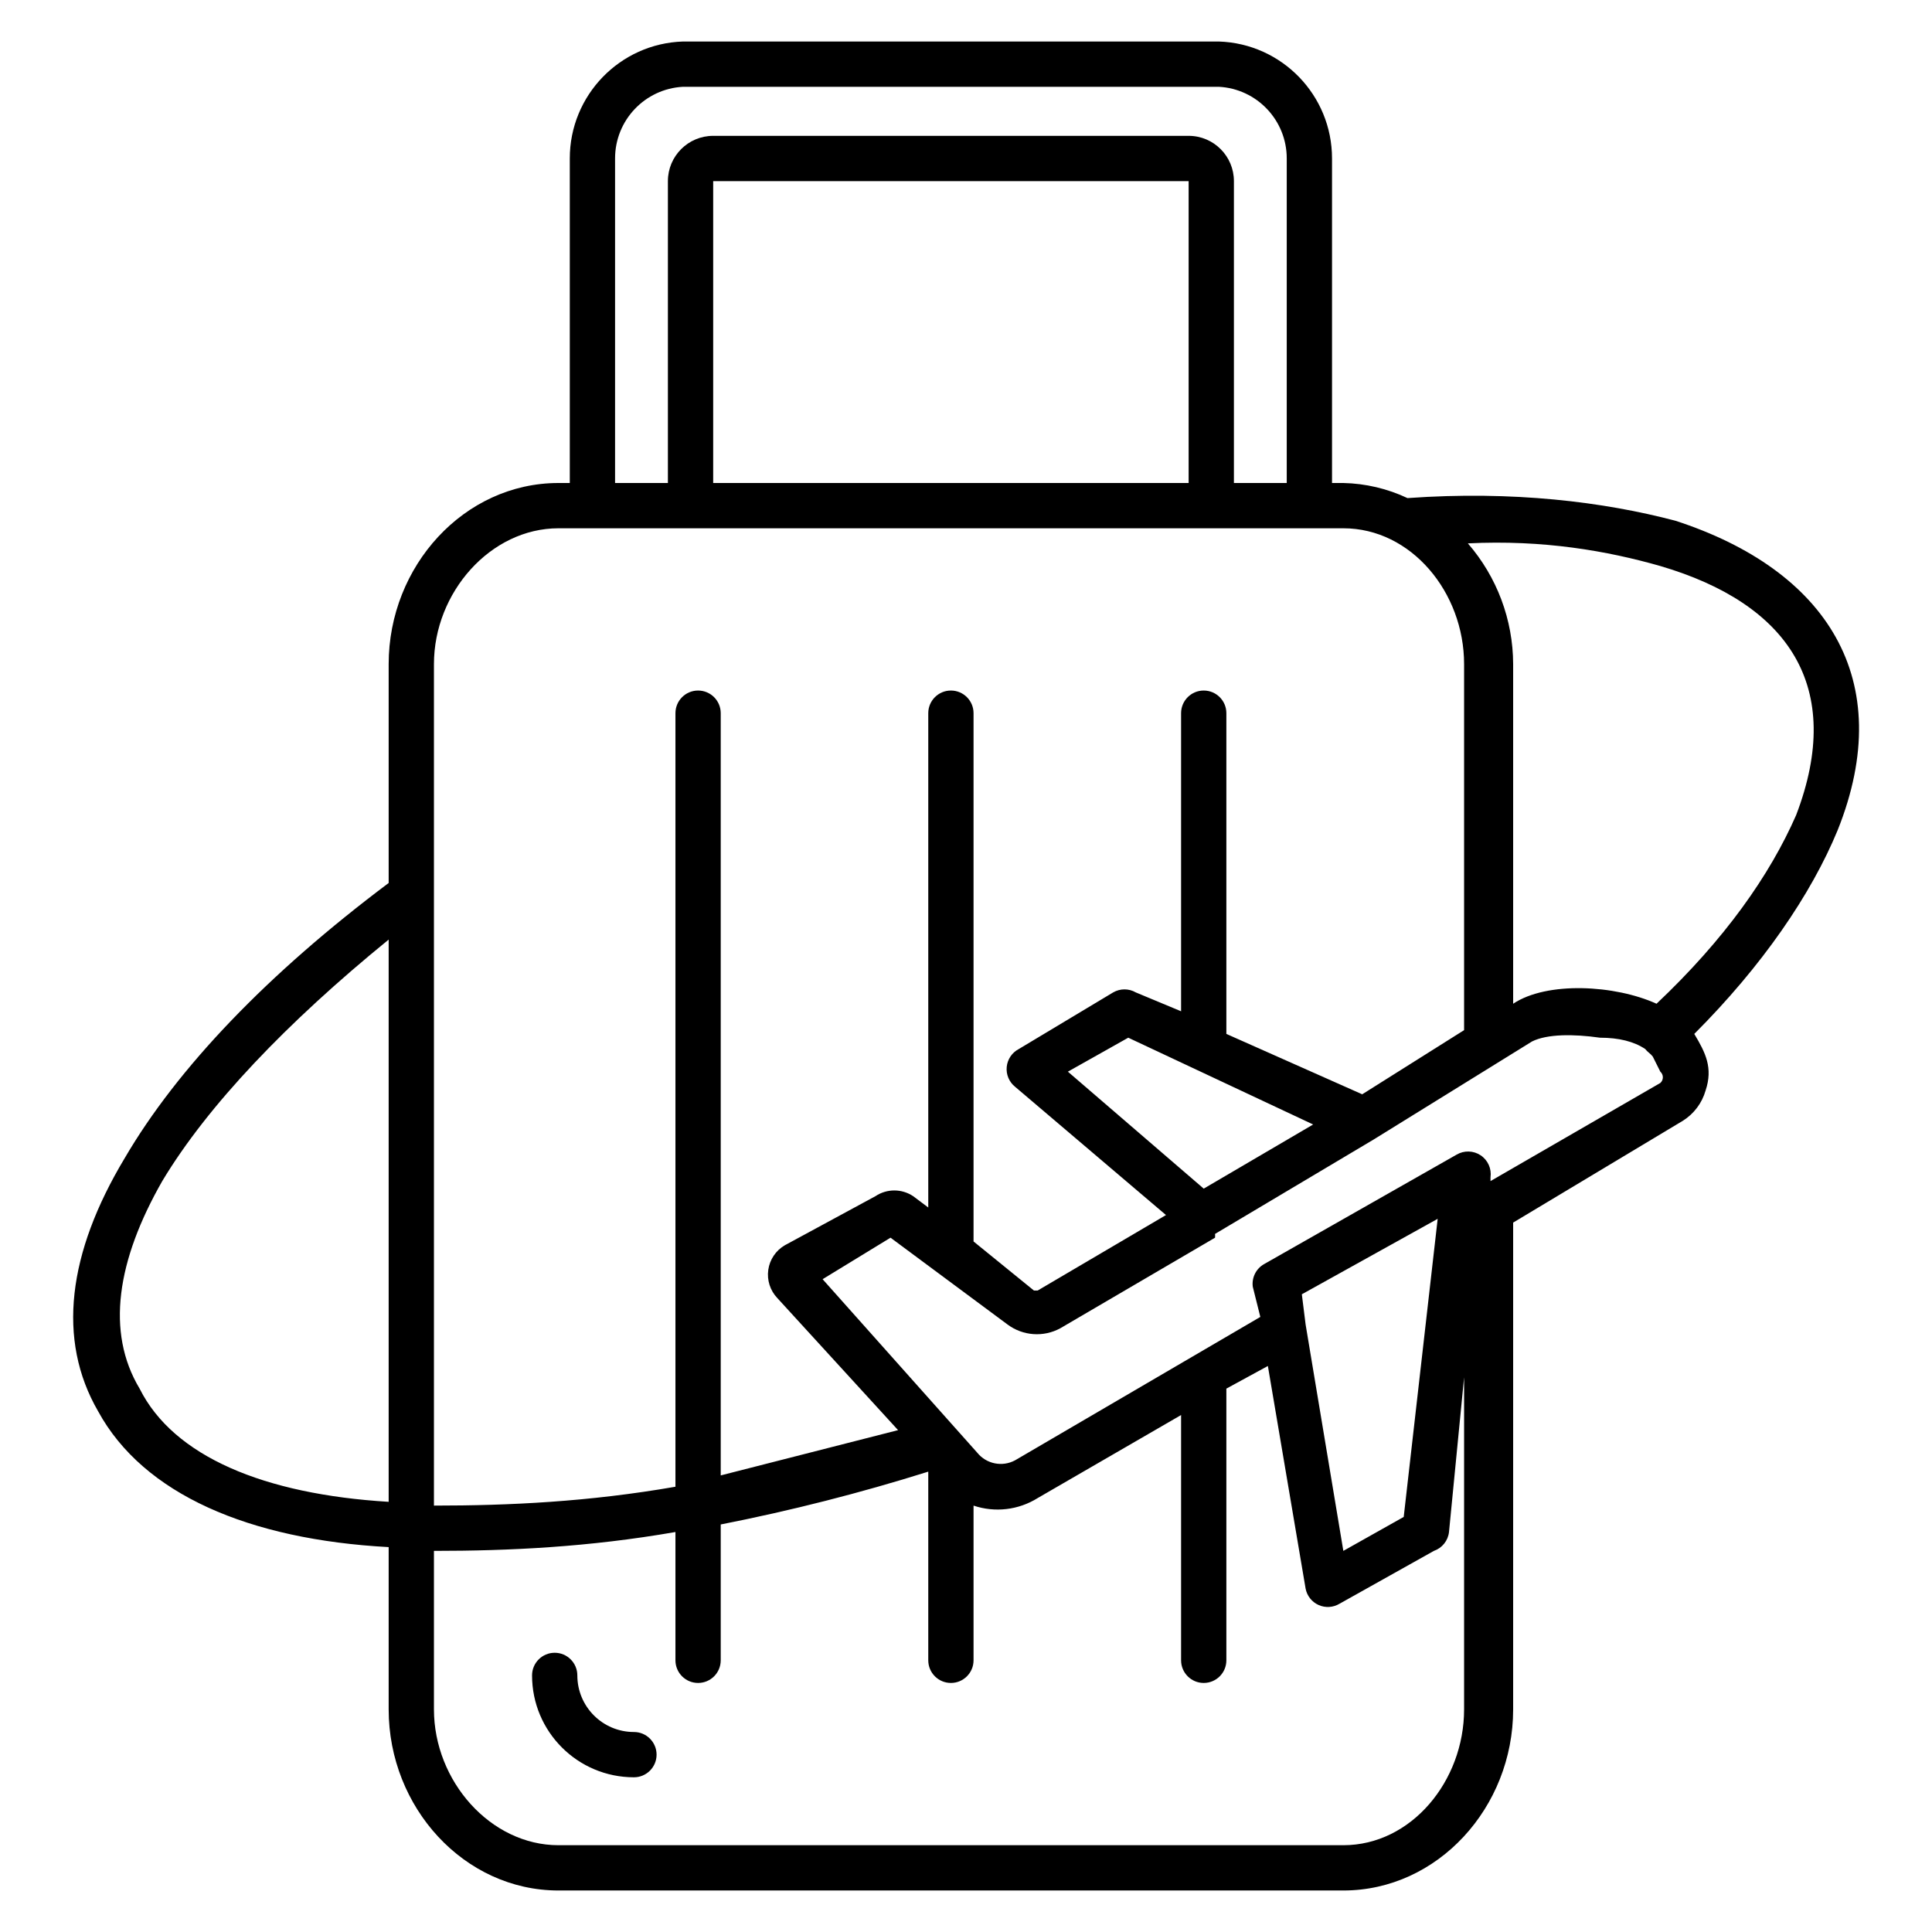
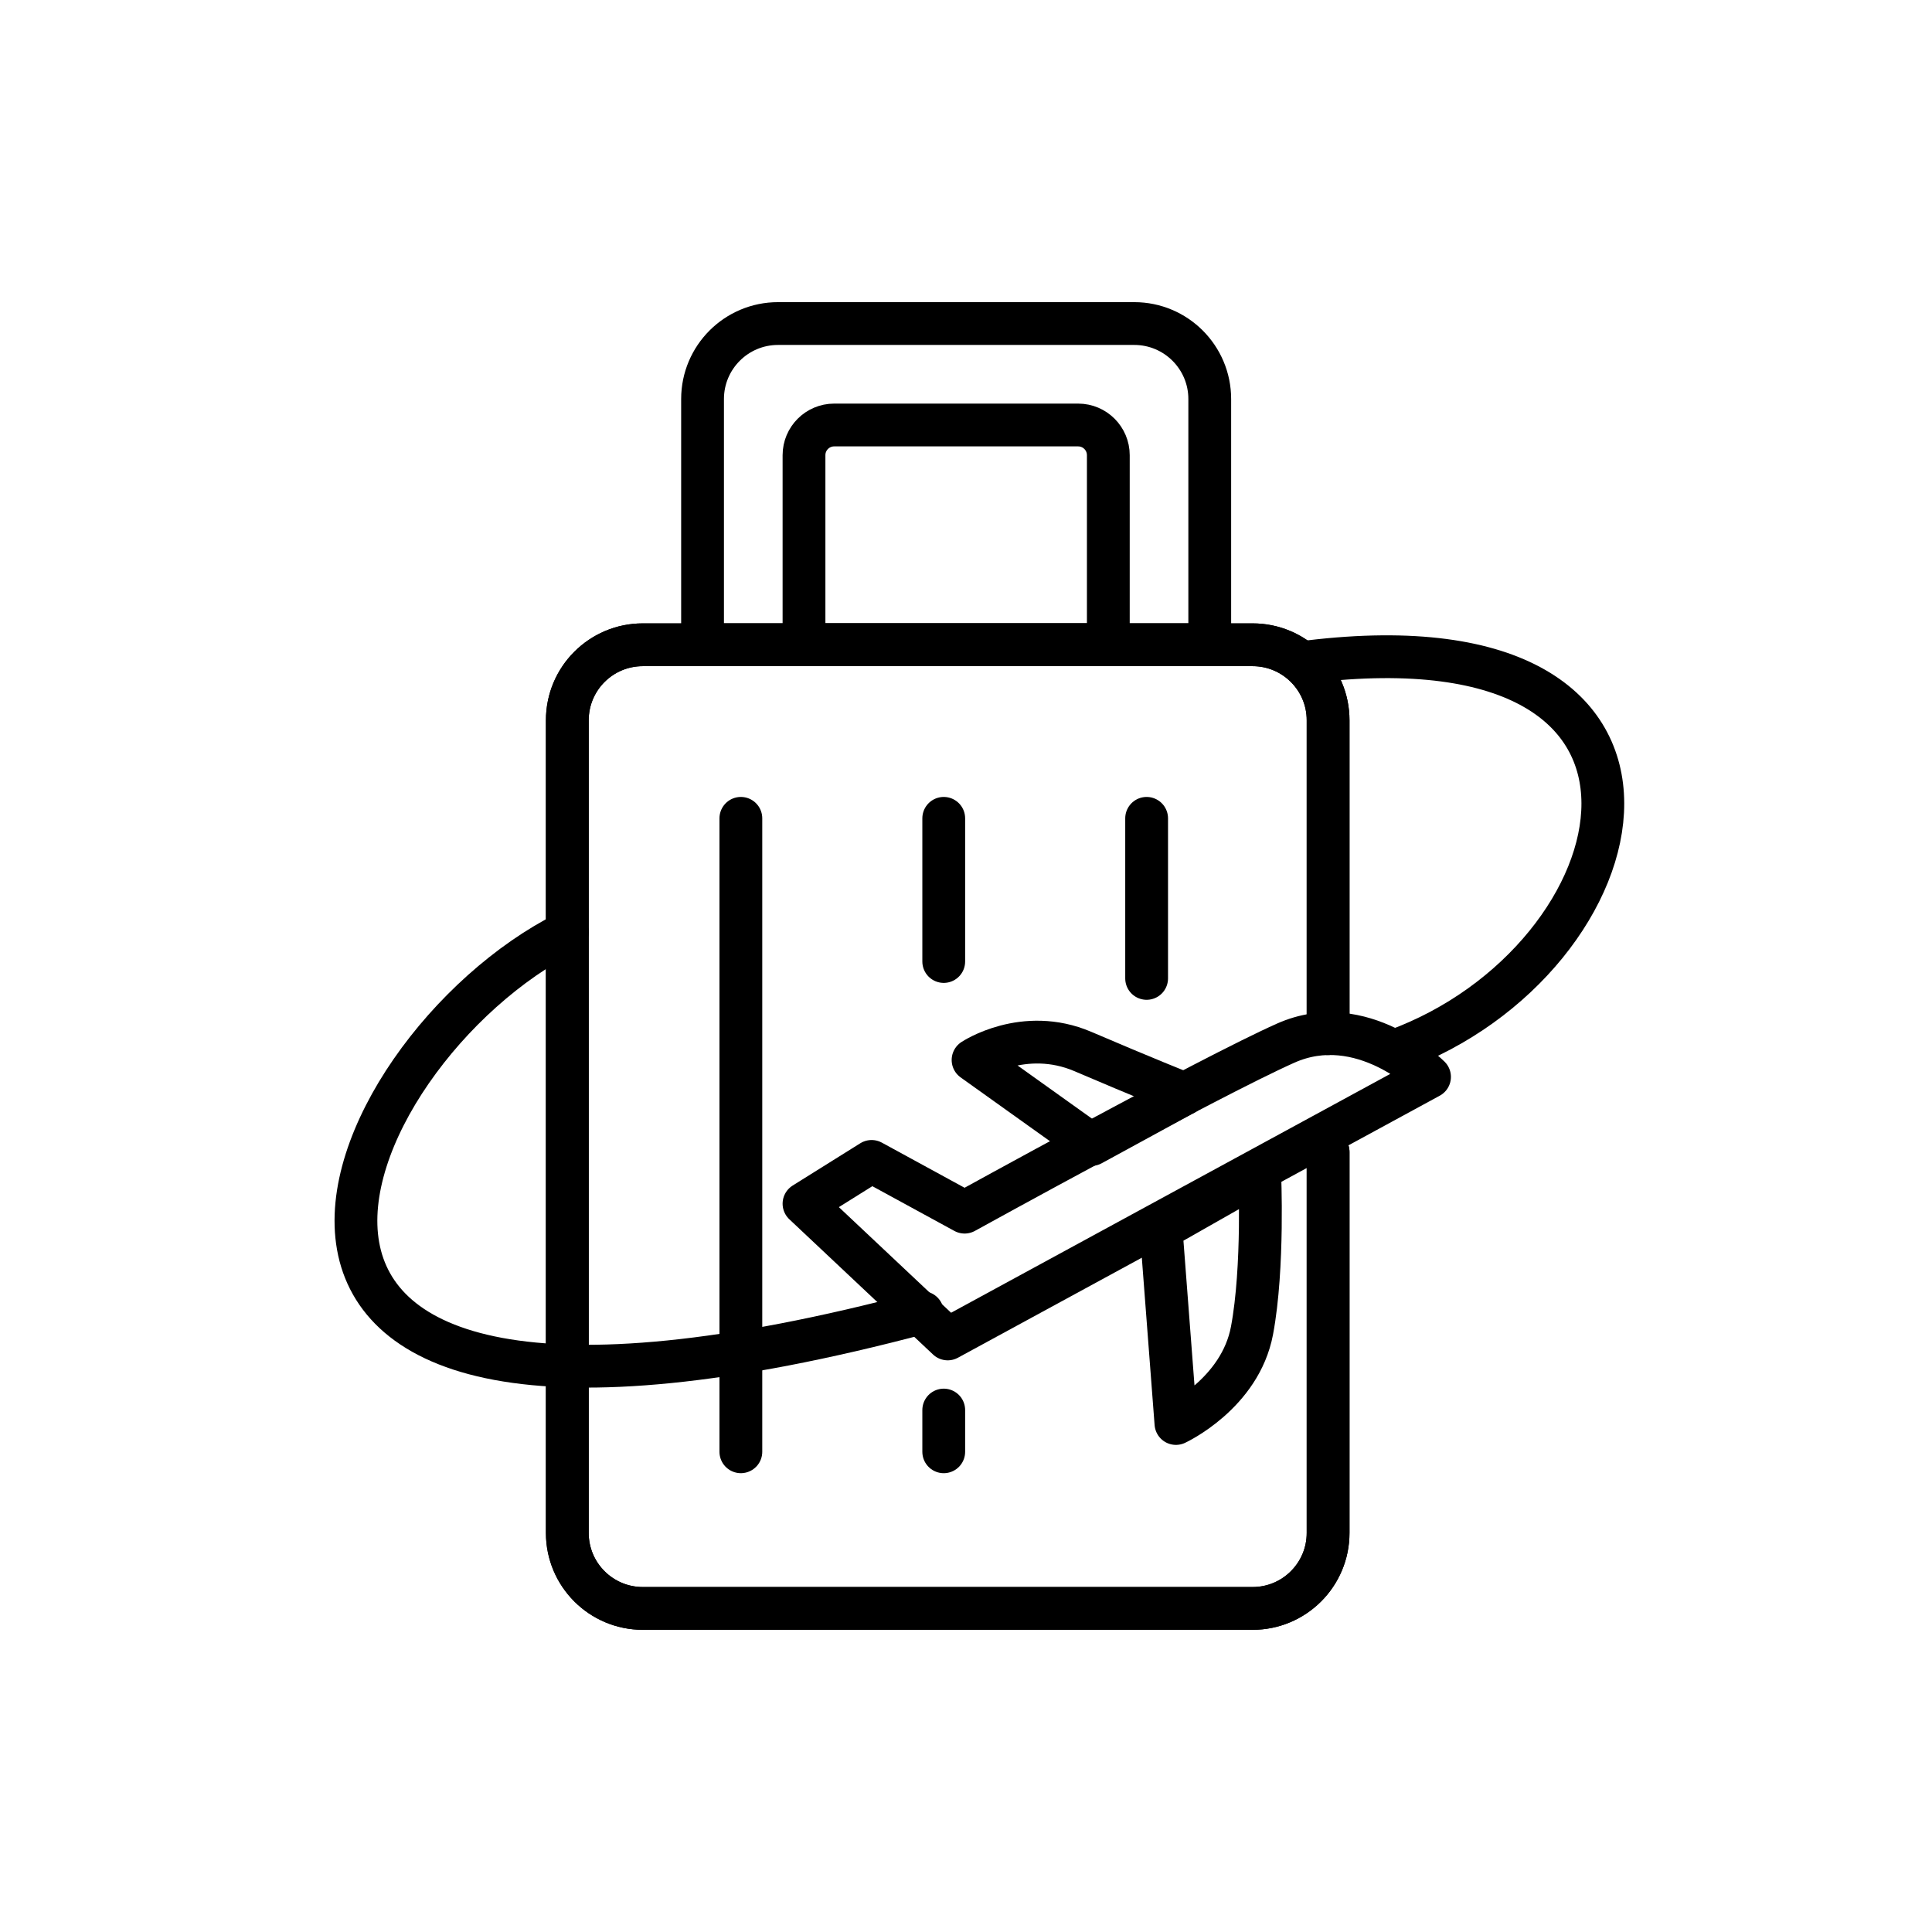
- <svg xmlns="http://www.w3.org/2000/svg" viewBox="0 0 512 512">
-   <path fill-rule="evenodd" d="M401 324v129c0 26-20 48-45 48H148c-25 0-45-22-45-48v-43c-37-2-65-14-77-36-11-19-8-42 7-67 14-24 38-49 70-73v-58c0-26 20-48 45-48h3V42a31 31 0 0 1 30-31h142a31 31 0 0 1 30 31v86h3a42 42 0 0 1 17 4c28-2 52 1 71 6 40 13 59 42 43 82-7 17-20 36-38 54 3 5 5 9 3 15a14 14 0 0 1-6 8l-45 27zm-298 74V249c-27 22-48 44-60 64-12 21-15 40-6 55 9 18 33 28 66 30zm286-254a49 49 0 0 1 12 32v90c9-6 27-5 38 0 18-17 30-34 37-50 13-34-2-56-36-66-14-4-31-7-51-6zm48 135a6 6 0 0 1-1-1c-3-2-7-3-12-3-7-1-14-1-18 1l-42 26-42 25a6 6 0 0 1 0 1l-41 24a13 13 0 0 1-14-1l-31-23-18 11 41 46a8 8 0 0 0 10 2l65-38-2-8a6 6 0 0 1 3-6l51-29a6 6 0 0 1 9 6v1l45-26a2 2 0 0 0 0-3l-2-4a6 6 0 0 0-1-1zM115 399c20 0 41-1 64-5V189a6 6 0 1 1 12 0v202l47-12-32-35a9 9 0 0 1 2-14l24-13a9 9 0 0 1 10 0l4 3V189a6 6 0 1 1 12 0v140l16 13h1l34-20-40-34a6 6 0 0 1 1-10l25-15a6 6 0 0 1 6 0l12 5v-79a6 6 0 1 1 12 0v85l36 16 27-17v-97c0-19-14-36-32-36H148c-18 0-33 17-33 36v223zm131-9a515 515 0 0 1-55 14v36a6 6 0 0 1-12 0v-34c-23 4-44 5-64 5v42c0 19 15 36 33 36h208c18 0 32-17 32-36v-88l-4 41a6 6 0 0 1-4 5l-25 14a6 6 0 0 1-9-4l-10-59-11 6v72a6 6 0 0 1-12 0v-65l-38 22a20 20 0 0 1-17 2v41a6 6 0 0 1-12 0zm37-106 36 31 29-17-49-23zm63 67 10 60 16-9 9-79-36 20 1 8zM163 128h14V48a12 12 0 0 1 12-12h126a12 12 0 0 1 12 12v80h14V42a19 19 0 0 0-18-19H181a19 19 0 0 0-18 19v86zm26 0h126V48H189v80zm-21 331a15 15 0 0 1-15-15 6 6 0 1 0-12 0 27 27 0 0 0 27 27 6 6 0 1 0 0-12z" />
+ <svg xmlns="http://www.w3.org/2000/svg" viewBox="0 0 128 128" fill="none">
+   <path d="M46.546 26.436C46.546 23.675 48.785 21.436 51.546 21.436H75.149C77.91 21.436 80.149 23.675 80.149 26.436V42.718H46.546V26.436Z" stroke="black" stroke-width="2.835" stroke-linecap="round" stroke-linejoin="round" />
+   <path d="M87.99 68.48V47.718C87.99 44.956 85.751 42.718 82.99 42.718H42.586C39.825 42.718 37.586 44.956 37.586 47.718V101.562C37.586 104.324 39.825 106.562 42.586 106.562H82.99C85.751 106.562 87.99 104.324 87.99 101.562V76.32" stroke="black" stroke-width="2.835" stroke-linecap="round" stroke-linejoin="round" />
+   <path d="M53.267 30.157C53.267 29.053 54.163 28.157 55.267 28.157H71.429C72.533 28.157 73.429 29.053 73.429 30.157V42.718H53.267V30.157Z" stroke="black" stroke-width="2.835" stroke-linecap="round" stroke-linejoin="round" />
+   <path d="M85.189 69.107C90.23 66.867 94.71 71.347 94.71 71.347L62.788 88.708L53.267 79.748L57.747 76.947L63.908 80.308C63.908 80.308 80.149 71.347 85.189 69.107Z" stroke="black" stroke-width="2.835" stroke-linecap="round" stroke-linejoin="round" />
+   <path d="M71.748 69.667C75.669 71.347 78.469 72.467 78.469 72.467L72.308 75.827L64.468 70.227C64.468 70.227 67.828 67.987 71.748 69.667Z" stroke="black" stroke-width="2.835" stroke-linecap="round" stroke-linejoin="round" />
+   <path d="M82.949 88.149C83.737 83.957 83.457 77.7 83.457 77.7L76.924 81.41L77.909 94.31C77.909 94.31 82.162 92.341 82.949 88.149Z" stroke="black" stroke-width="2.835" stroke-linecap="round" stroke-linejoin="round" />
+   <path d="M87.99 68.48V47.718C87.99 44.956 85.751 42.718 82.99 42.718H42.586C39.825 42.718 37.586 44.956 37.586 47.718V101.562C37.586 104.324 39.825 106.562 42.586 106.562H82.99C85.751 106.562 87.99 104.324 87.99 101.562V76.32" stroke="black" stroke-width="2.835" stroke-linecap="round" stroke-linejoin="round" />
+   <path d="M61.108 86.962C8.464 100.963 21.905 69.6 37.586 61.76" stroke="black" stroke-width="2.835" stroke-linecap="round" stroke-linejoin="round" />
+   <path d="M86.749 43.838C114.5 40.5 108.939 63.587 92.47 69.6" stroke="black" stroke-width="2.835" stroke-linecap="round" stroke-linejoin="round" />
+   <line x1="49.084" y1="54.217" x2="49.084" y2="96.184" stroke="black" stroke-width="2.835" stroke-linecap="round" stroke-linejoin="round" />
+   <line x1="62.525" y1="54.217" x2="62.525" y2="63.702" stroke="black" stroke-width="2.835" stroke-linecap="round" stroke-linejoin="round" />
+   <line x1="62.525" y1="93.42" x2="62.525" y2="96.185" stroke="black" stroke-width="2.835" stroke-linecap="round" stroke-linejoin="round" />
+   <line x1="75.967" y1="54.217" x2="75.967" y2="64.822" stroke="black" stroke-width="2.835" stroke-linecap="round" stroke-linejoin="round" />
</svg>
